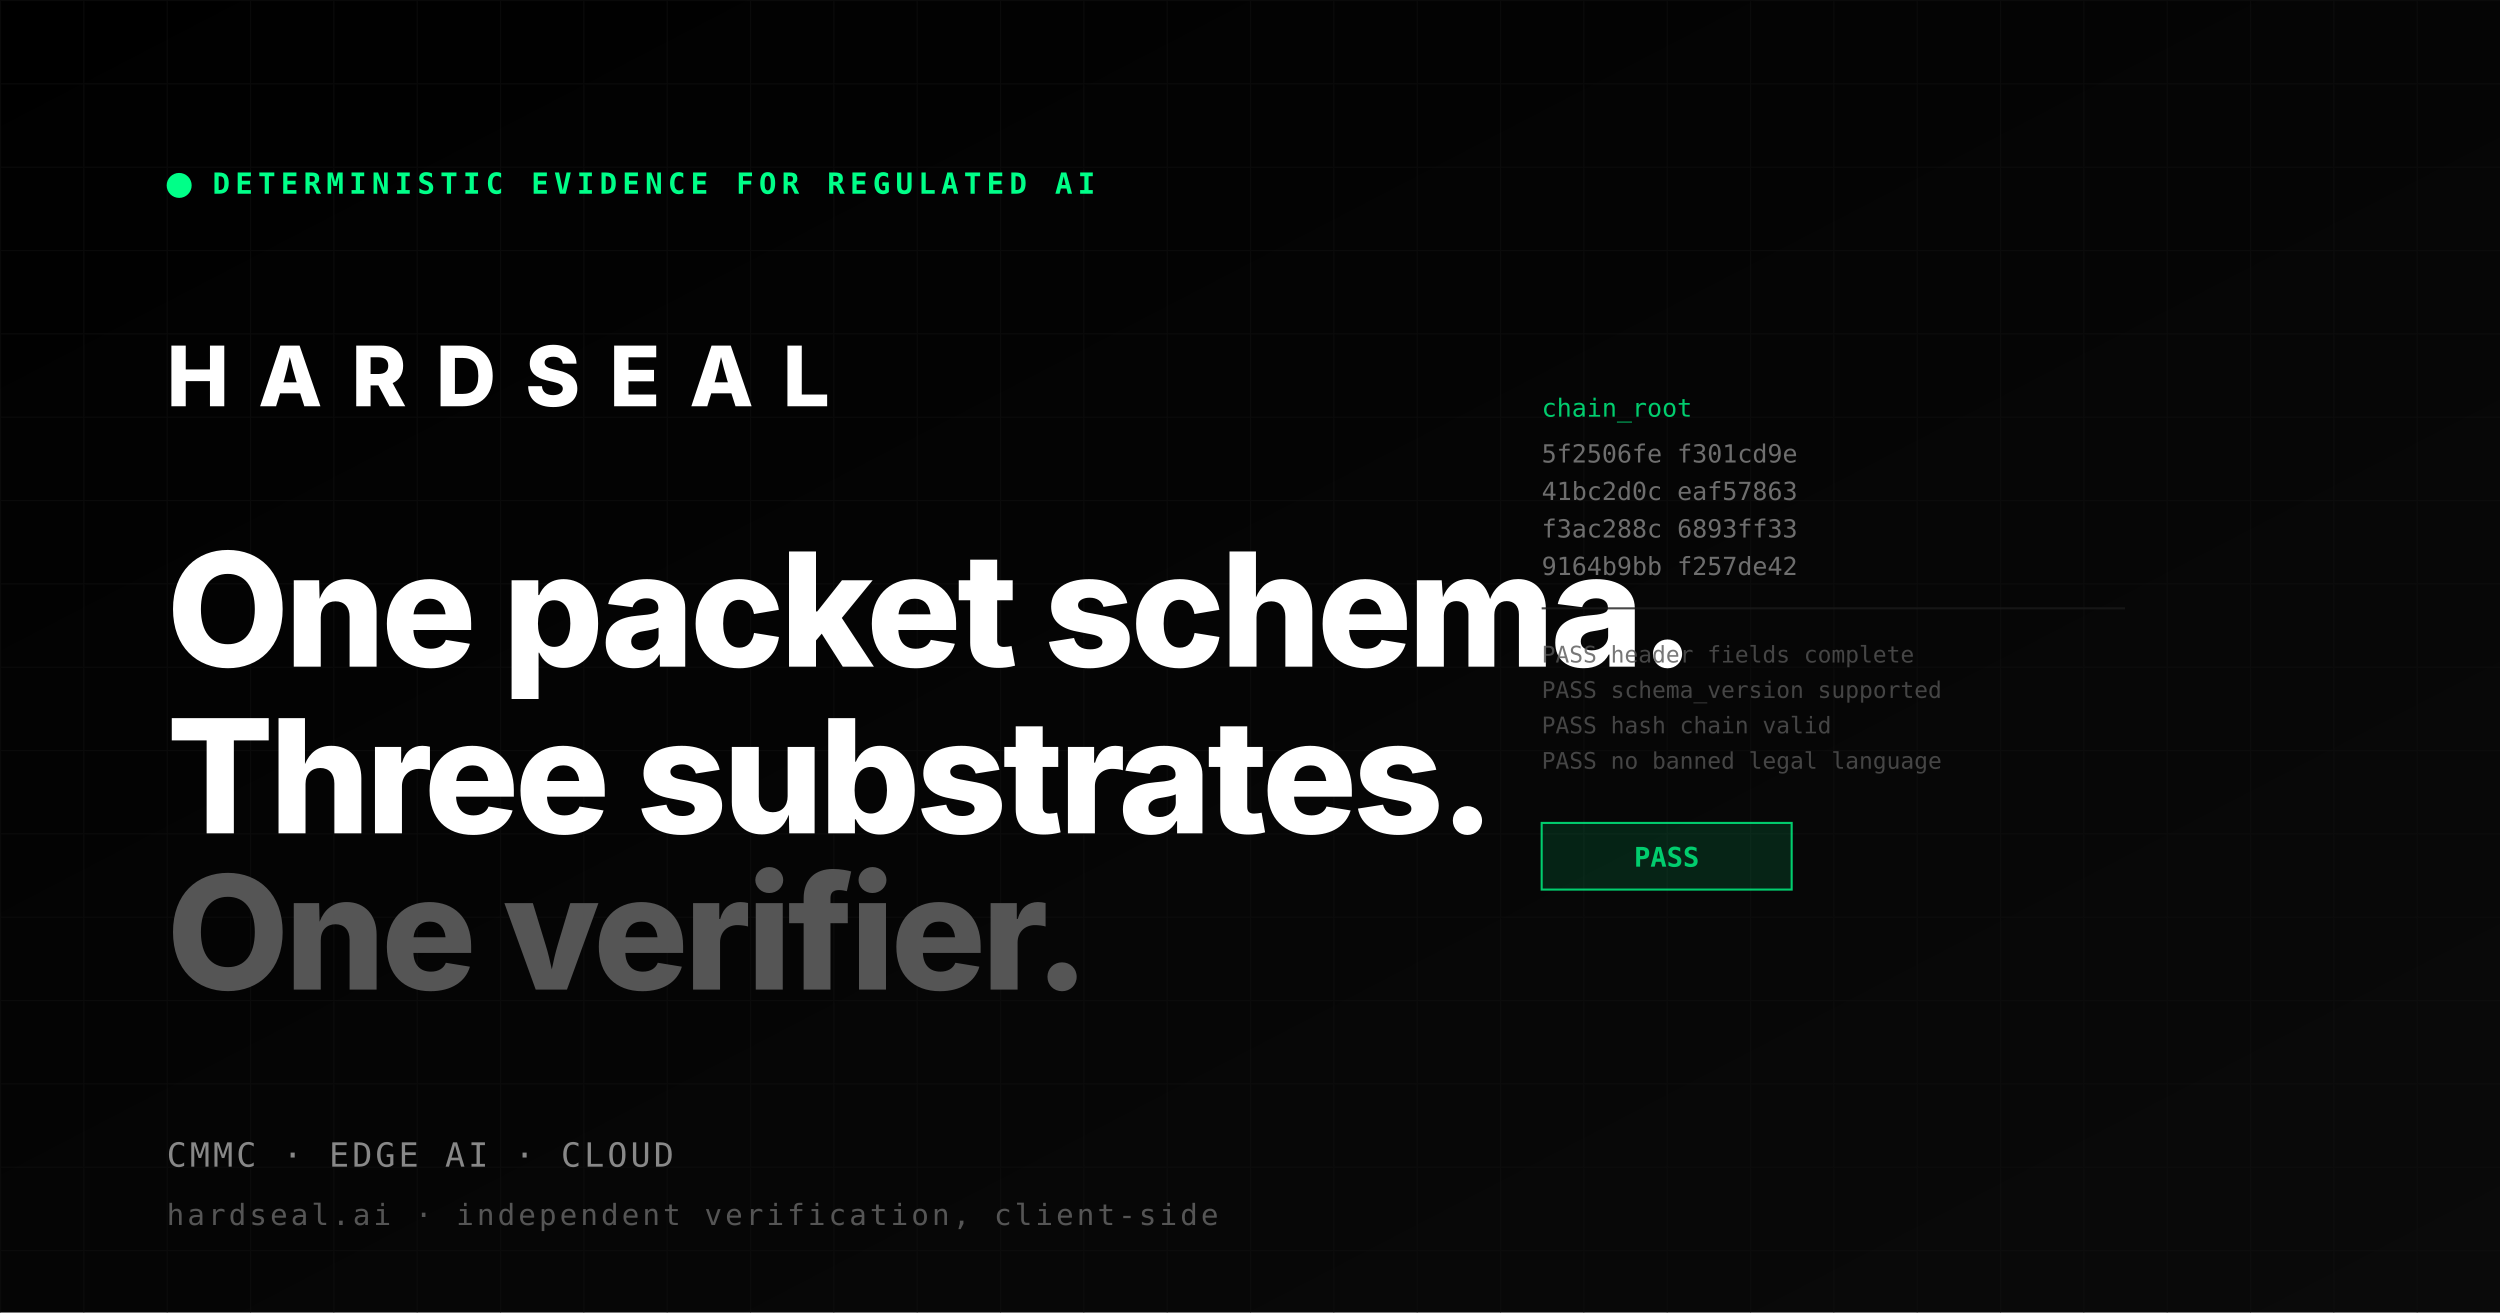
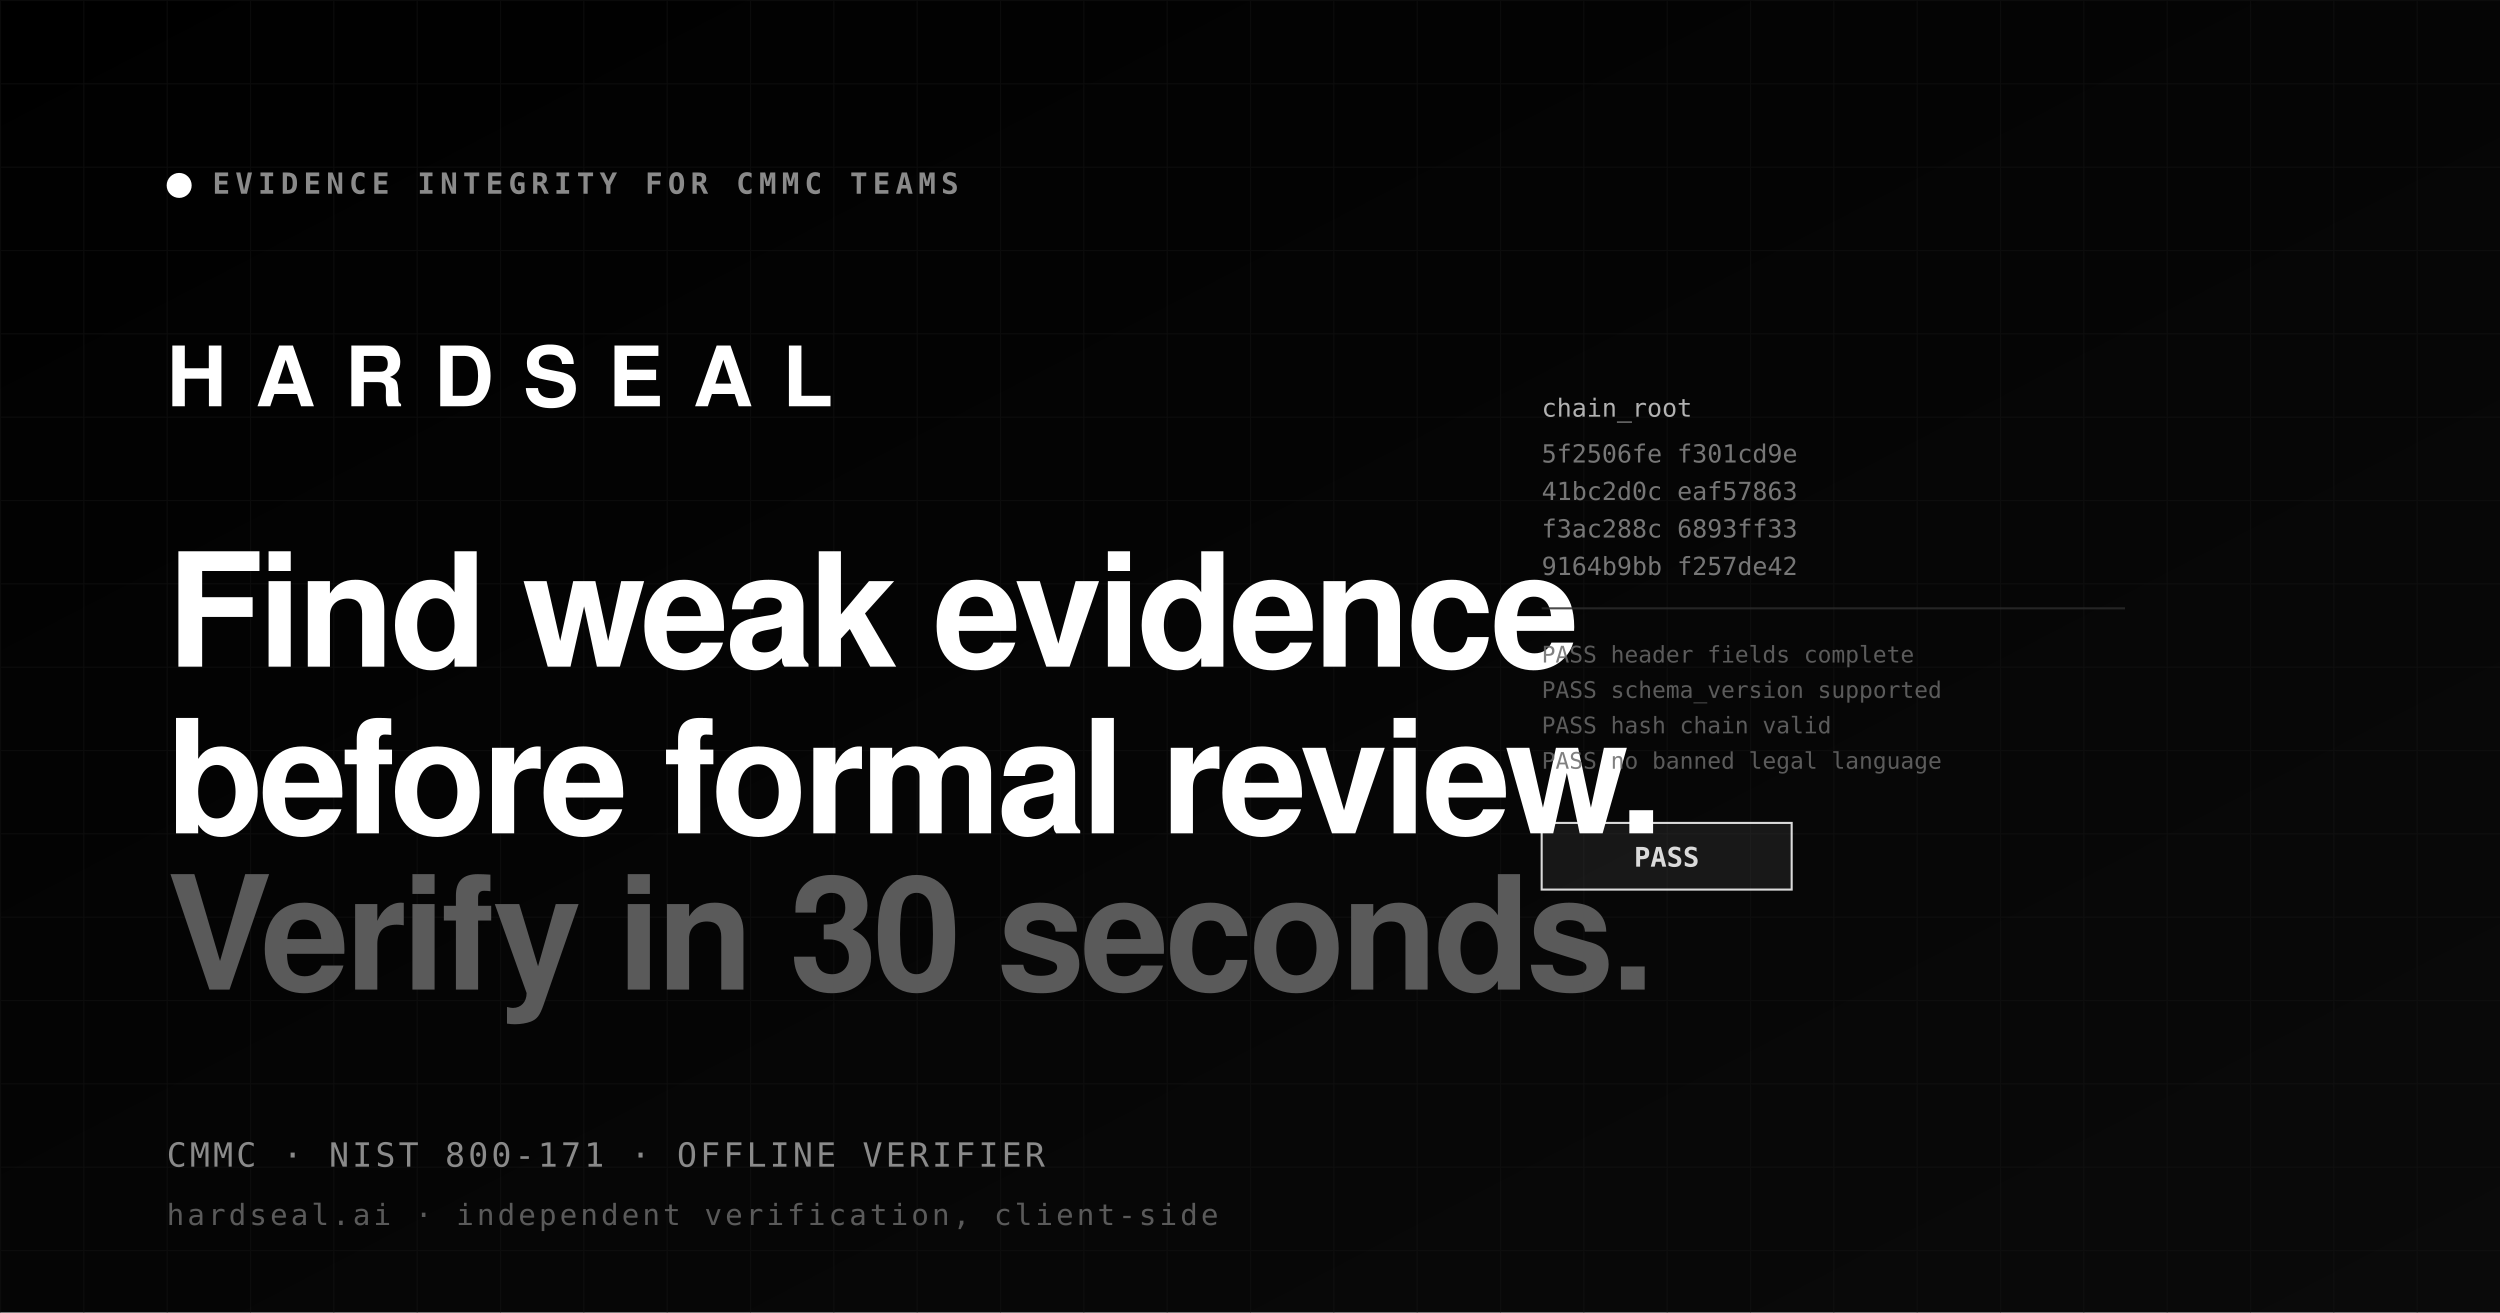
<svg xmlns="http://www.w3.org/2000/svg" viewBox="0 0 1200 630" width="1200" height="630">
  <defs>
    <linearGradient id="g" x1="0" y1="0" x2="1" y2="1">
      <stop offset="0" stop-color="#000000" />
      <stop offset="1" stop-color="#0A0A0A" />
    </linearGradient>
-     <linearGradient id="green" x1="0" y1="0" x2="0" y2="1">
-       <stop offset="0" stop-color="#00FF88" />
-       <stop offset="1" stop-color="#00B864" />
-     </linearGradient>
    <pattern id="grid" x="0" y="0" width="40" height="40" patternUnits="userSpaceOnUse">
-       <path d="M 40 0 L 0 0 0 40" fill="none" stroke="#0F0F0F" stroke-width="1" />
+       <path d="M 40 0 L 0 0 0 40" fill="none" stroke="#141414" stroke-width="1" />
    </pattern>
  </defs>
  <rect width="1200" height="630" fill="url(#g)" />
-   <rect width="1200" height="630" fill="url(#grid)" opacity="0.6" />
+   <rect width="1200" height="630" fill="url(#grid)" opacity="0.5" />
  <g transform="translate(80,90)">
-     <circle cx="6" cy="-1" r="6" fill="#00FF88" />
-     <text x="22" y="3" font-family="JetBrains Mono, monospace" font-size="14" letter-spacing="2.5" fill="#00FF88" font-weight="700">DETERMINISTIC EVIDENCE FOR REGULATED AI</text>
+     <circle cx="6" cy="-1" r="6" fill="#ffffff" />
+     <text x="22" y="3" font-family="ui-monospace, monospace" font-size="14" letter-spacing="2.5" fill="#8a8a8a" font-weight="700">EVIDENCE INTEGRITY FOR CMMC TEAMS</text>
  </g>
-   <text x="80" y="195" font-family="Inter, sans-serif" font-size="40" letter-spacing="14" fill="#FFFFFF" font-weight="800">HARDSEAL</text>
-   <text x="80" y="320" font-family="Inter, sans-serif" font-size="76" font-weight="800" fill="#FFFFFF" letter-spacing="-2">One packet schema.</text>
-   <text x="80" y="400" font-family="Inter, sans-serif" font-size="76" font-weight="800" fill="#FFFFFF" letter-spacing="-2">Three substrates.</text>
-   <text x="80" y="475" font-family="Inter, sans-serif" font-size="76" font-weight="800" fill="#555555" letter-spacing="-2">One verifier.</text>
+   <text x="80" y="195" font-family="Helvetica, Arial, sans-serif" font-size="40" letter-spacing="14" fill="#FFFFFF" font-weight="800">HARDSEAL</text>
+   <text x="80" y="320" font-family="Helvetica, Arial, sans-serif" font-size="76" font-weight="800" fill="#FFFFFF" letter-spacing="-2">Find weak evidence</text>
+   <text x="80" y="400" font-family="Helvetica, Arial, sans-serif" font-size="76" font-weight="800" fill="#FFFFFF" letter-spacing="-2">before formal review.</text>
+   <text x="80" y="475" font-family="Helvetica, Arial, sans-serif" font-size="76" font-weight="800" fill="#5a5a5a" letter-spacing="-2">Verify in 30 seconds.</text>
  <g transform="translate(80,560)">
-     <text x="0" y="0" font-family="JetBrains Mono, monospace" font-size="16" fill="#888" letter-spacing="1.5">CMMC · EDGE AI · CLOUD</text>
-     <text x="0" y="28" font-family="JetBrains Mono, monospace" font-size="14" fill="#555" letter-spacing="1.5">hardseal.ai · independent verification, client-side</text>
+     <text x="0" y="0" font-family="ui-monospace, monospace" font-size="16" fill="#8a8a8a" letter-spacing="1.5">CMMC · NIST 800-171 · OFFLINE VERIFIER</text>
+     <text x="0" y="28" font-family="ui-monospace, monospace" font-size="14" fill="#5a5a5a" letter-spacing="1.5">hardseal.ai · independent verification, client-side</text>
  </g>
-   <g transform="translate(740, 200)" opacity="0.8">
-     <text x="0" y="0" font-family="JetBrains Mono, monospace" font-size="12" fill="#00FF88">chain_root</text>
-     <text x="0" y="22" font-family="JetBrains Mono, monospace" font-size="12" fill="#888">5f2506fe f301cd9e</text>
-     <text x="0" y="40" font-family="JetBrains Mono, monospace" font-size="12" fill="#888">41bc2d0c eaf57863</text>
-     <text x="0" y="58" font-family="JetBrains Mono, monospace" font-size="12" fill="#888">f3ac288c 6893ff33</text>
-     <text x="0" y="76" font-family="JetBrains Mono, monospace" font-size="12" fill="#888">9164b9bb f257de42</text>
-     <line x1="0" y1="92" x2="280" y2="92" stroke="#1A1A1A" stroke-width="1" />
-     <text x="0" y="118" font-family="JetBrains Mono, monospace" font-size="11" fill="#555">PASS  header fields complete</text>
-     <text x="0" y="135" font-family="JetBrains Mono, monospace" font-size="11" fill="#555">PASS  schema_version supported</text>
-     <text x="0" y="152" font-family="JetBrains Mono, monospace" font-size="11" fill="#555">PASS  hash chain valid</text>
-     <text x="0" y="169" font-family="JetBrains Mono, monospace" font-size="11" fill="#555">PASS  no banned legal language</text>
-     <rect x="0" y="195" width="120" height="32" fill="rgba(0,255,136,0.15)" stroke="#00FF88" stroke-width="1" />
-     <text x="60" y="216" text-anchor="middle" font-family="JetBrains Mono, monospace" font-size="13" fill="#00FF88" font-weight="700">PASS</text>
+   <g transform="translate(740, 200)" opacity="0.85">
+     <text x="0" y="0" font-family="ui-monospace, monospace" font-size="12" fill="#d0d0d0">chain_root</text>
+     <text x="0" y="22" font-family="ui-monospace, monospace" font-size="12" fill="#8a8a8a">5f2506fe f301cd9e</text>
+     <text x="0" y="40" font-family="ui-monospace, monospace" font-size="12" fill="#8a8a8a">41bc2d0c eaf57863</text>
+     <text x="0" y="58" font-family="ui-monospace, monospace" font-size="12" fill="#8a8a8a">f3ac288c 6893ff33</text>
+     <text x="0" y="76" font-family="ui-monospace, monospace" font-size="12" fill="#8a8a8a">9164b9bb f257de42</text>
+     <line x1="0" y1="92" x2="280" y2="92" stroke="#2a2a2a" stroke-width="1" />
+     <text x="0" y="118" font-family="ui-monospace, monospace" font-size="11" fill="#6a6a6a">PASS  header fields complete</text>
+     <text x="0" y="135" font-family="ui-monospace, monospace" font-size="11" fill="#6a6a6a">PASS  schema_version supported</text>
+     <text x="0" y="152" font-family="ui-monospace, monospace" font-size="11" fill="#6a6a6a">PASS  hash chain valid</text>
+     <text x="0" y="169" font-family="ui-monospace, monospace" font-size="11" fill="#6a6a6a">PASS  no banned legal language</text>
+     <rect x="0" y="195" width="120" height="32" fill="rgba(255,255,255,0.08)" stroke="#ffffff" stroke-width="1" />
+     <text x="60" y="216" text-anchor="middle" font-family="ui-monospace, monospace" font-size="13" fill="#ffffff" font-weight="700">PASS</text>
  </g>
</svg>
